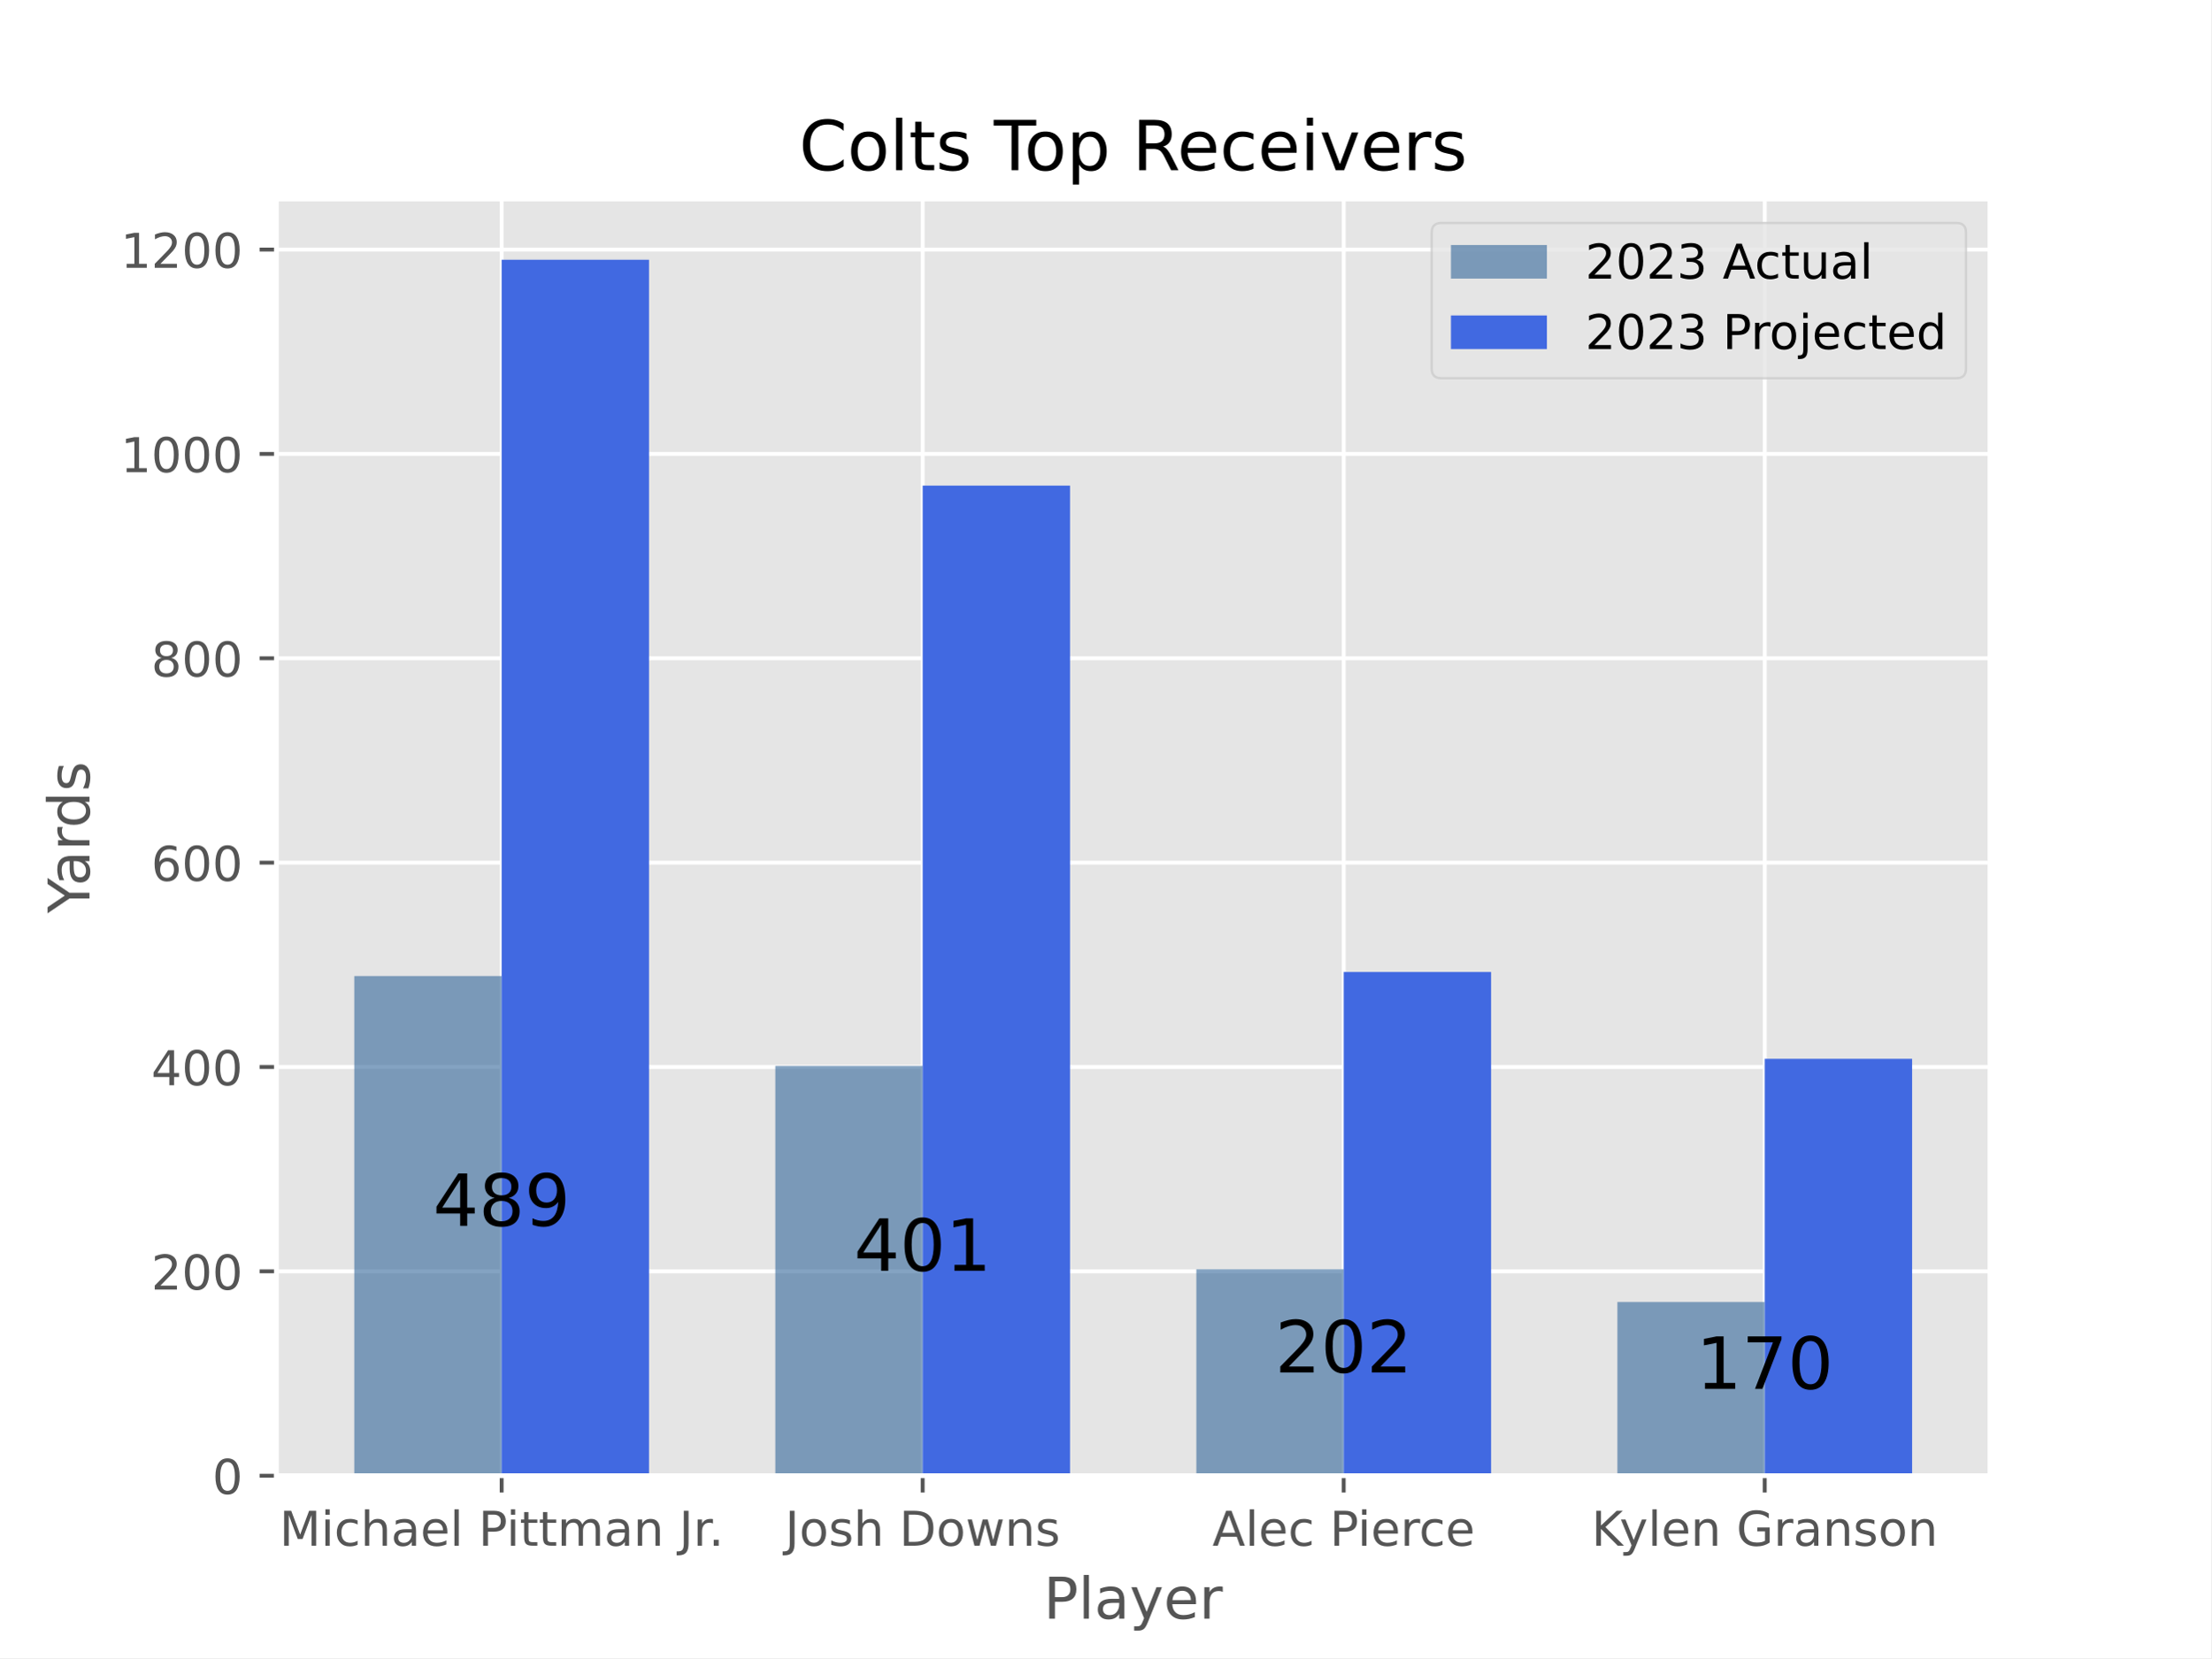
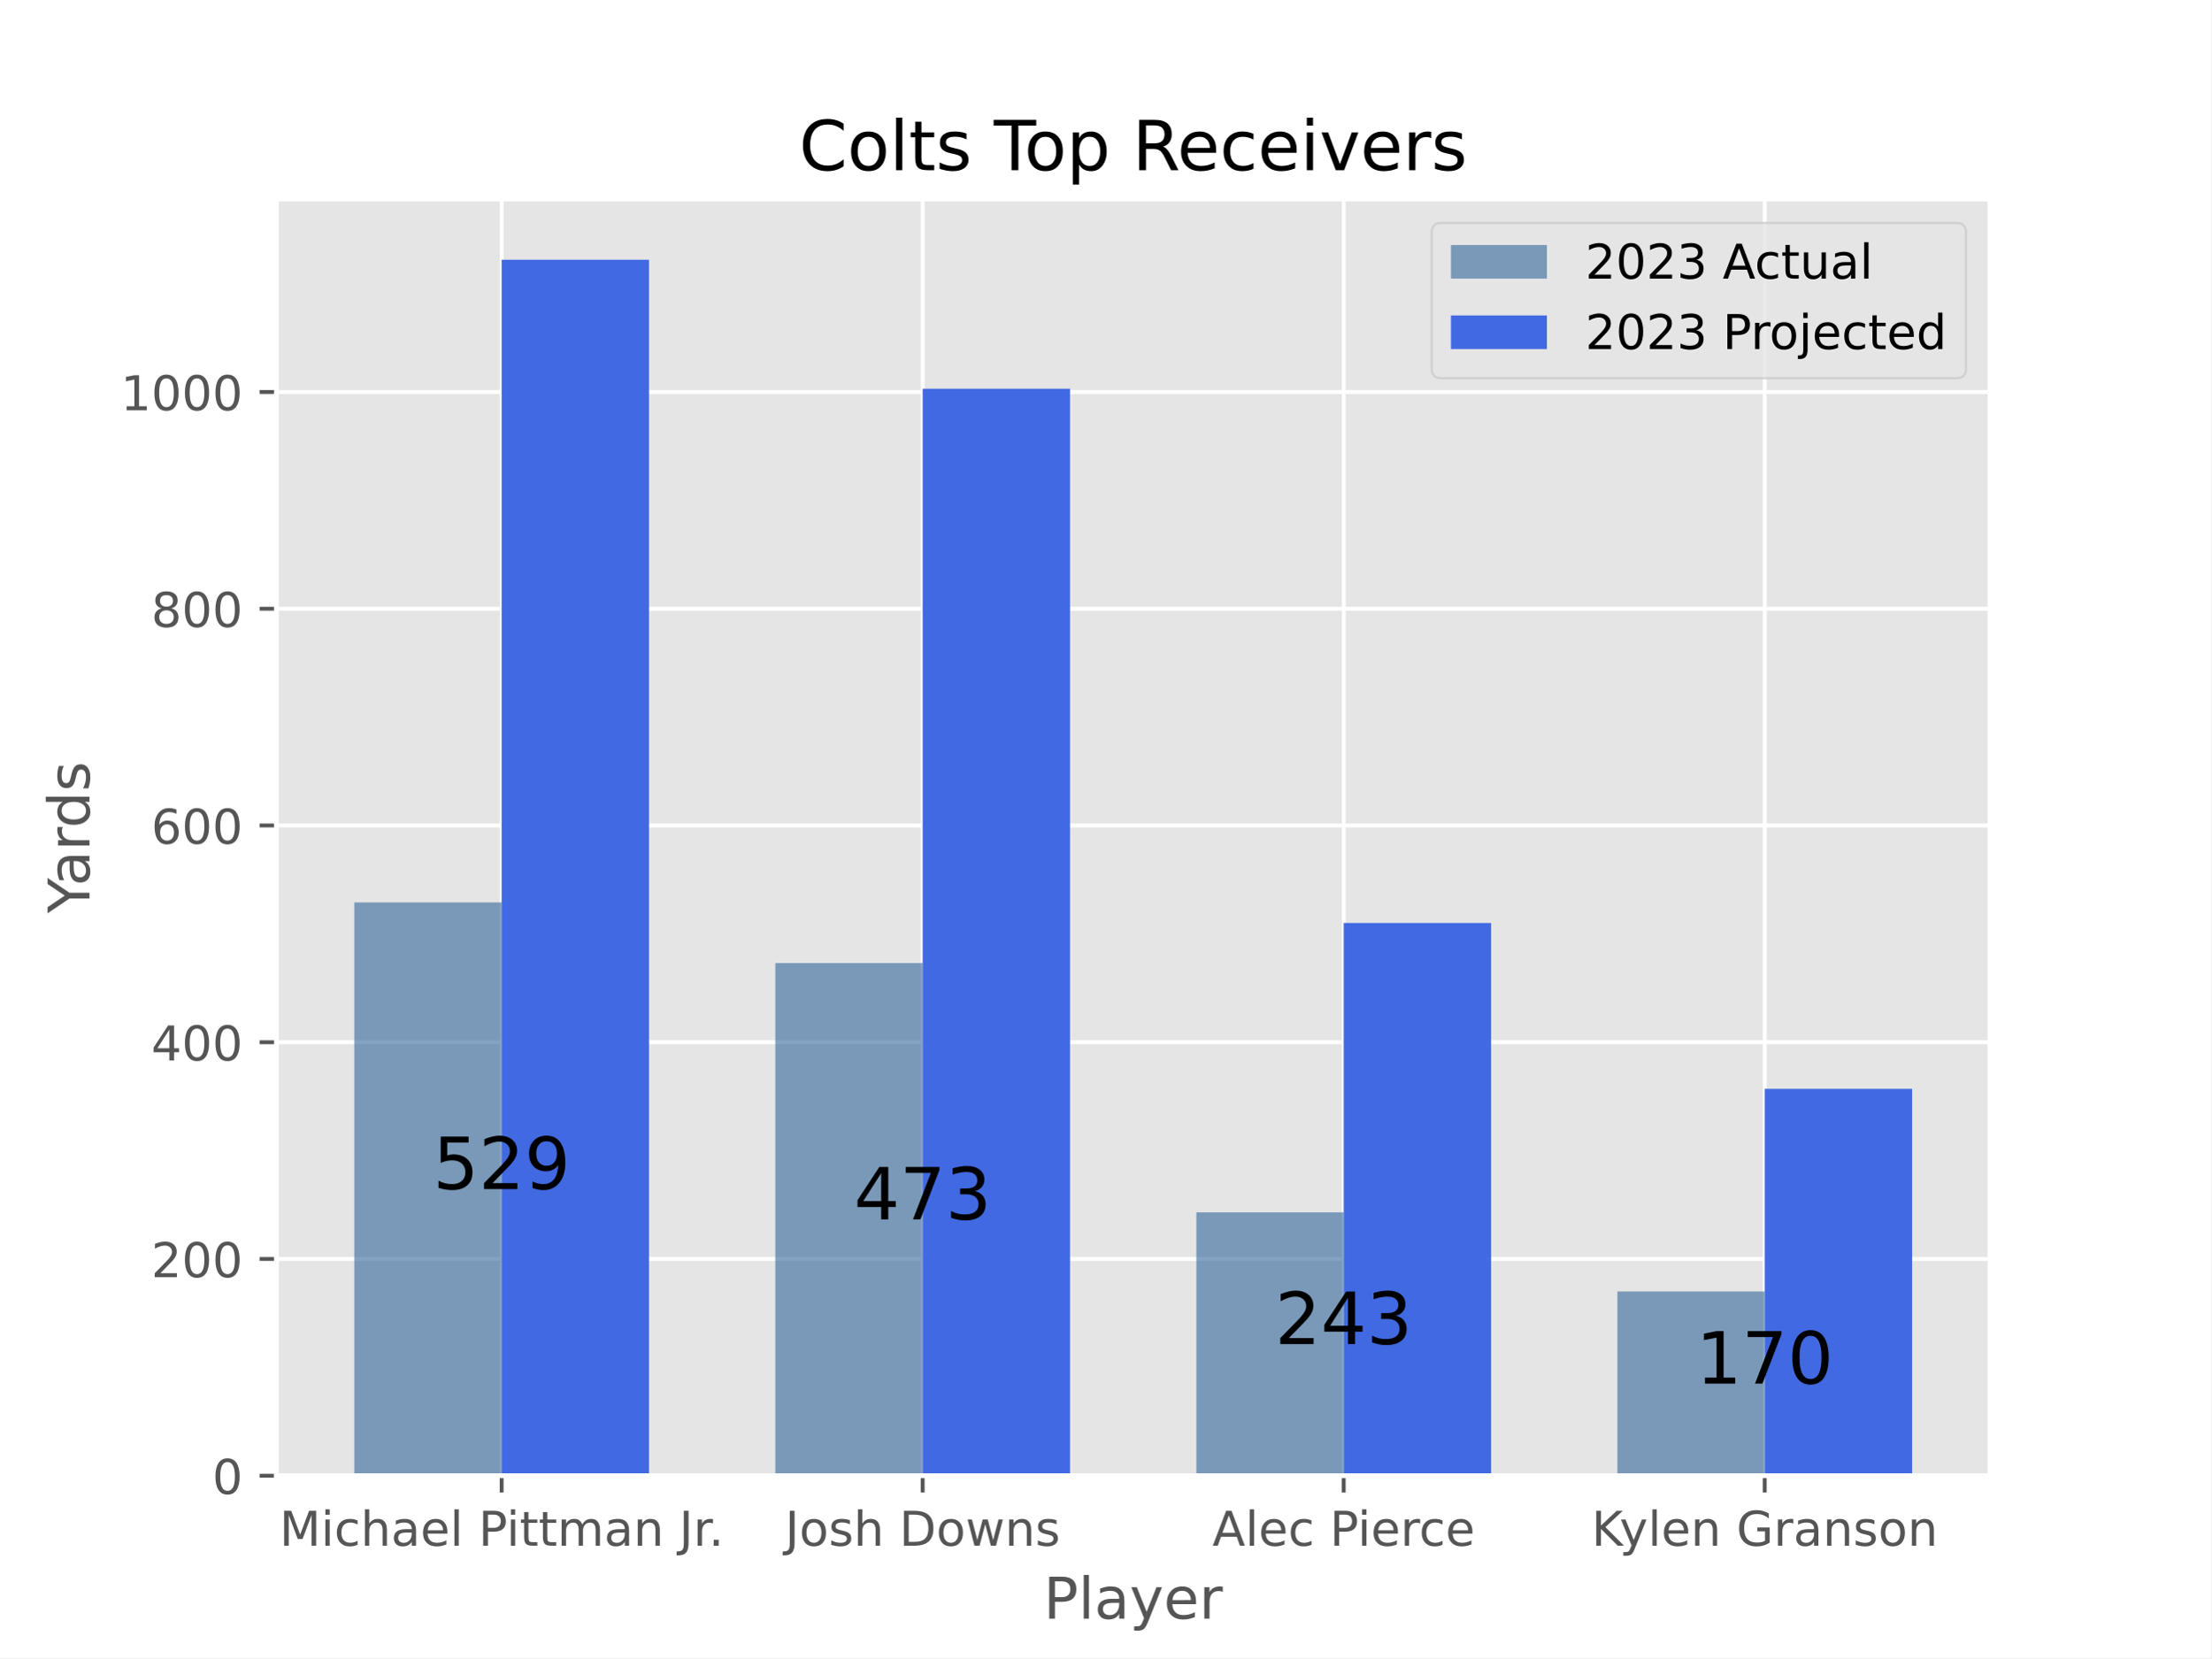
<svg xmlns="http://www.w3.org/2000/svg" xmlns:xlink="http://www.w3.org/1999/xlink" width="460.8pt" height="345.6pt" viewBox="0 0 460.8 345.6" version="1.1">
  <defs>
    <style type="text/css">*{stroke-linejoin: round; stroke-linecap: butt}</style>
  </defs>
  <g id="figure_1">
    <g id="patch_1">
      <path d="M 0 345.6  L 460.8 345.6  L 460.8 0  L 0 0  z " style="fill: #ffffff" />
    </g>
    <g id="axes_1">
      <g id="patch_2">
        <path d="M 57.6 307.584  L 414.72 307.584  L 414.72 41.472  L 57.6 41.472  z " style="fill: #e5e5e5" />
      </g>
      <g id="matplotlib.axis_1">
        <g id="xtick_1">
          <g id="line2d_1">
-             <path d="M 104.543 307.584  L 104.543 41.472  " clip-path="url(#p85247a2a4b)" style="fill: none; stroke: #ffffff; stroke-width: 0.8; stroke-linecap: square" />
+             <path d="M 104.543 307.584  L 104.543 41.472  " clip-path="url(#pa71cfa25b7)" style="fill: none; stroke: #ffffff; stroke-width: 0.8; stroke-linecap: square" />
          </g>
          <g id="line2d_2">
            <defs>
-               <path id="m7e533831d3" d="M 0 0  L 0 3.5  " style="stroke: #555555; stroke-width: 0.8" />
+               <path id="m4887c79490" d="M 0 0  L 0 3.5  " style="stroke: #555555; stroke-width: 0.8" />
            </defs>
            <g>
-               <use xlink:href="#m7e533831d3" x="104.543" y="307.584" style="fill: #555555; stroke: #555555; stroke-width: 0.8" />
+               <use xlink:href="#m4887c79490" x="104.543" y="307.584" style="fill: #555555; stroke: #555555; stroke-width: 0.8" />
            </g>
          </g>
          <g id="text_1">
            <g style="fill: #555555" transform="translate(58.23626 322.1824) scale(0.1 -0.1)">
              <defs>
                <path id="DejaVuSans-4d" d="M 628 4666  L 1569 4666  L 2759 1491  L 3956 4666  L 4897 4666  L 4897 0  L 4281 0  L 4281 4097  L 3078 897  L 2444 897  L 1241 4097  L 1241 0  L 628 0  L 628 4666  z " transform="scale(0.015625)" />
                <path id="DejaVuSans-69" d="M 603 3500  L 1178 3500  L 1178 0  L 603 0  L 603 3500  z M 603 4863  L 1178 4863  L 1178 4134  L 603 4134  L 603 4863  z " transform="scale(0.015625)" />
                <path id="DejaVuSans-63" d="M 3122 3366  L 3122 2828  Q 2878 2963 2633 3030  Q 2388 3097 2138 3097  Q 1578 3097 1268 2742  Q 959 2388 959 1747  Q 959 1106 1268 751  Q 1578 397 2138 397  Q 2388 397 2633 464  Q 2878 531 3122 666  L 3122 134  Q 2881 22 2623 -34  Q 2366 -91 2075 -91  Q 1284 -91 818 406  Q 353 903 353 1747  Q 353 2603 823 3093  Q 1294 3584 2113 3584  Q 2378 3584 2631 3529  Q 2884 3475 3122 3366  z " transform="scale(0.015625)" />
                <path id="DejaVuSans-68" d="M 3513 2113  L 3513 0  L 2938 0  L 2938 2094  Q 2938 2591 2744 2837  Q 2550 3084 2163 3084  Q 1697 3084 1428 2787  Q 1159 2491 1159 1978  L 1159 0  L 581 0  L 581 4863  L 1159 4863  L 1159 2956  Q 1366 3272 1645 3428  Q 1925 3584 2291 3584  Q 2894 3584 3203 3211  Q 3513 2838 3513 2113  z " transform="scale(0.015625)" />
                <path id="DejaVuSans-61" d="M 2194 1759  Q 1497 1759 1228 1600  Q 959 1441 959 1056  Q 959 750 1161 570  Q 1363 391 1709 391  Q 2188 391 2477 730  Q 2766 1069 2766 1631  L 2766 1759  L 2194 1759  z M 3341 1997  L 3341 0  L 2766 0  L 2766 531  Q 2569 213 2275 61  Q 1981 -91 1556 -91  Q 1019 -91 701 211  Q 384 513 384 1019  Q 384 1609 779 1909  Q 1175 2209 1959 2209  L 2766 2209  L 2766 2266  Q 2766 2663 2505 2880  Q 2244 3097 1772 3097  Q 1472 3097 1187 3025  Q 903 2953 641 2809  L 641 3341  Q 956 3463 1253 3523  Q 1550 3584 1831 3584  Q 2591 3584 2966 3190  Q 3341 2797 3341 1997  z " transform="scale(0.015625)" />
                <path id="DejaVuSans-65" d="M 3597 1894  L 3597 1613  L 953 1613  Q 991 1019 1311 708  Q 1631 397 2203 397  Q 2534 397 2845 478  Q 3156 559 3463 722  L 3463 178  Q 3153 47 2828 -22  Q 2503 -91 2169 -91  Q 1331 -91 842 396  Q 353 884 353 1716  Q 353 2575 817 3079  Q 1281 3584 2069 3584  Q 2775 3584 3186 3129  Q 3597 2675 3597 1894  z M 3022 2063  Q 3016 2534 2758 2815  Q 2500 3097 2075 3097  Q 1594 3097 1305 2825  Q 1016 2553 972 2059  L 3022 2063  z " transform="scale(0.015625)" />
                <path id="DejaVuSans-6c" d="M 603 4863  L 1178 4863  L 1178 0  L 603 0  L 603 4863  z " transform="scale(0.015625)" />
                <path id="DejaVuSans-20" transform="scale(0.015625)" />
                <path id="DejaVuSans-50" d="M 1259 4147  L 1259 2394  L 2053 2394  Q 2494 2394 2734 2622  Q 2975 2850 2975 3272  Q 2975 3691 2734 3919  Q 2494 4147 2053 4147  L 1259 4147  z M 628 4666  L 2053 4666  Q 2838 4666 3239 4311  Q 3641 3956 3641 3272  Q 3641 2581 3239 2228  Q 2838 1875 2053 1875  L 1259 1875  L 1259 0  L 628 0  L 628 4666  z " transform="scale(0.015625)" />
                <path id="DejaVuSans-74" d="M 1172 4494  L 1172 3500  L 2356 3500  L 2356 3053  L 1172 3053  L 1172 1153  Q 1172 725 1289 603  Q 1406 481 1766 481  L 2356 481  L 2356 0  L 1766 0  Q 1100 0 847 248  Q 594 497 594 1153  L 594 3053  L 172 3053  L 172 3500  L 594 3500  L 594 4494  L 1172 4494  z " transform="scale(0.015625)" />
                <path id="DejaVuSans-6d" d="M 3328 2828  Q 3544 3216 3844 3400  Q 4144 3584 4550 3584  Q 5097 3584 5394 3201  Q 5691 2819 5691 2113  L 5691 0  L 5113 0  L 5113 2094  Q 5113 2597 4934 2840  Q 4756 3084 4391 3084  Q 3944 3084 3684 2787  Q 3425 2491 3425 1978  L 3425 0  L 2847 0  L 2847 2094  Q 2847 2600 2669 2842  Q 2491 3084 2119 3084  Q 1678 3084 1418 2786  Q 1159 2488 1159 1978  L 1159 0  L 581 0  L 581 3500  L 1159 3500  L 1159 2956  Q 1356 3278 1631 3431  Q 1906 3584 2284 3584  Q 2666 3584 2933 3390  Q 3200 3197 3328 2828  z " transform="scale(0.015625)" />
                <path id="DejaVuSans-6e" d="M 3513 2113  L 3513 0  L 2938 0  L 2938 2094  Q 2938 2591 2744 2837  Q 2550 3084 2163 3084  Q 1697 3084 1428 2787  Q 1159 2491 1159 1978  L 1159 0  L 581 0  L 581 3500  L 1159 3500  L 1159 2956  Q 1366 3272 1645 3428  Q 1925 3584 2291 3584  Q 2894 3584 3203 3211  Q 3513 2838 3513 2113  z " transform="scale(0.015625)" />
                <path id="DejaVuSans-4a" d="M 628 4666  L 1259 4666  L 1259 325  Q 1259 -519 939 -900  Q 619 -1281 -91 -1281  L -331 -1281  L -331 -750  L -134 -750  Q 284 -750 456 -515  Q 628 -281 628 325  L 628 4666  z " transform="scale(0.015625)" />
                <path id="DejaVuSans-72" d="M 2631 2963  Q 2534 3019 2420 3045  Q 2306 3072 2169 3072  Q 1681 3072 1420 2755  Q 1159 2438 1159 1844  L 1159 0  L 581 0  L 581 3500  L 1159 3500  L 1159 2956  Q 1341 3275 1631 3429  Q 1922 3584 2338 3584  Q 2397 3584 2469 3576  Q 2541 3569 2628 3553  L 2631 2963  z " transform="scale(0.015625)" />
                <path id="DejaVuSans-2e" d="M 684 794  L 1344 794  L 1344 0  L 684 0  L 684 794  z " transform="scale(0.015625)" />
              </defs>
              <use xlink:href="#DejaVuSans-4d" />
              <use xlink:href="#DejaVuSans-69" x="86.279" />
              <use xlink:href="#DejaVuSans-63" x="114.062" />
              <use xlink:href="#DejaVuSans-68" x="169.043" />
              <use xlink:href="#DejaVuSans-61" x="232.422" />
              <use xlink:href="#DejaVuSans-65" x="293.701" />
              <use xlink:href="#DejaVuSans-6c" x="355.225" />
              <use xlink:href="#DejaVuSans-20" x="383.008" />
              <use xlink:href="#DejaVuSans-50" x="414.795" />
              <use xlink:href="#DejaVuSans-69" x="472.848" />
              <use xlink:href="#DejaVuSans-74" x="500.631" />
              <use xlink:href="#DejaVuSans-74" x="539.84" />
              <use xlink:href="#DejaVuSans-6d" x="579.049" />
              <use xlink:href="#DejaVuSans-61" x="676.461" />
              <use xlink:href="#DejaVuSans-6e" x="737.74" />
              <use xlink:href="#DejaVuSans-20" x="801.119" />
              <use xlink:href="#DejaVuSans-4a" x="832.906" />
              <use xlink:href="#DejaVuSans-72" x="862.398" />
              <use xlink:href="#DejaVuSans-2e" x="894.387" />
            </g>
          </g>
        </g>
        <g id="xtick_2">
          <g id="line2d_3">
-             <path d="M 192.288 307.584  L 192.288 41.472  " clip-path="url(#p85247a2a4b)" style="fill: none; stroke: #ffffff; stroke-width: 0.8; stroke-linecap: square" />
+             <path d="M 192.288 307.584  L 192.288 41.472  " clip-path="url(#pa71cfa25b7)" style="fill: none; stroke: #ffffff; stroke-width: 0.8; stroke-linecap: square" />
          </g>
          <g id="line2d_4">
            <g>
-               <use xlink:href="#m7e533831d3" x="192.288" y="307.584" style="fill: #555555; stroke: #555555; stroke-width: 0.8" />
+               <use xlink:href="#m4887c79490" x="192.288" y="307.584" style="fill: #555555; stroke: #555555; stroke-width: 0.8" />
            </g>
          </g>
          <g id="text_2">
            <g style="fill: #555555" transform="translate(163.619 322.1824) scale(0.1 -0.1)">
              <defs>
                <path id="DejaVuSans-6f" d="M 1959 3097  Q 1497 3097 1228 2736  Q 959 2375 959 1747  Q 959 1119 1226 758  Q 1494 397 1959 397  Q 2419 397 2687 759  Q 2956 1122 2956 1747  Q 2956 2369 2687 2733  Q 2419 3097 1959 3097  z M 1959 3584  Q 2709 3584 3137 3096  Q 3566 2609 3566 1747  Q 3566 888 3137 398  Q 2709 -91 1959 -91  Q 1206 -91 779 398  Q 353 888 353 1747  Q 353 2609 779 3096  Q 1206 3584 1959 3584  z " transform="scale(0.015625)" />
                <path id="DejaVuSans-73" d="M 2834 3397  L 2834 2853  Q 2591 2978 2328 3040  Q 2066 3103 1784 3103  Q 1356 3103 1142 2972  Q 928 2841 928 2578  Q 928 2378 1081 2264  Q 1234 2150 1697 2047  L 1894 2003  Q 2506 1872 2764 1633  Q 3022 1394 3022 966  Q 3022 478 2636 193  Q 2250 -91 1575 -91  Q 1294 -91 989 -36  Q 684 19 347 128  L 347 722  Q 666 556 975 473  Q 1284 391 1588 391  Q 1994 391 2212 530  Q 2431 669 2431 922  Q 2431 1156 2273 1281  Q 2116 1406 1581 1522  L 1381 1569  Q 847 1681 609 1914  Q 372 2147 372 2553  Q 372 3047 722 3315  Q 1072 3584 1716 3584  Q 2034 3584 2315 3537  Q 2597 3491 2834 3397  z " transform="scale(0.015625)" />
                <path id="DejaVuSans-44" d="M 1259 4147  L 1259 519  L 2022 519  Q 2988 519 3436 956  Q 3884 1394 3884 2338  Q 3884 3275 3436 3711  Q 2988 4147 2022 4147  L 1259 4147  z M 628 4666  L 1925 4666  Q 3281 4666 3915 4102  Q 4550 3538 4550 2338  Q 4550 1131 3912 565  Q 3275 0 1925 0  L 628 0  L 628 4666  z " transform="scale(0.015625)" />
                <path id="DejaVuSans-77" d="M 269 3500  L 844 3500  L 1563 769  L 2278 3500  L 2956 3500  L 3675 769  L 4391 3500  L 4966 3500  L 4050 0  L 3372 0  L 2619 2869  L 1863 0  L 1184 0  L 269 3500  z " transform="scale(0.015625)" />
              </defs>
              <use xlink:href="#DejaVuSans-4a" />
              <use xlink:href="#DejaVuSans-6f" x="29.492" />
              <use xlink:href="#DejaVuSans-73" x="90.674" />
              <use xlink:href="#DejaVuSans-68" x="142.773" />
              <use xlink:href="#DejaVuSans-20" x="206.152" />
              <use xlink:href="#DejaVuSans-44" x="237.939" />
              <use xlink:href="#DejaVuSans-6f" x="314.941" />
              <use xlink:href="#DejaVuSans-77" x="376.123" />
              <use xlink:href="#DejaVuSans-6e" x="457.91" />
              <use xlink:href="#DejaVuSans-73" x="521.289" />
            </g>
          </g>
        </g>
        <g id="xtick_3">
          <g id="line2d_5">
-             <path d="M 280.032 307.584  L 280.032 41.472  " clip-path="url(#p85247a2a4b)" style="fill: none; stroke: #ffffff; stroke-width: 0.8; stroke-linecap: square" />
+             <path d="M 280.032 307.584  L 280.032 41.472  " clip-path="url(#pa71cfa25b7)" style="fill: none; stroke: #ffffff; stroke-width: 0.8; stroke-linecap: square" />
          </g>
          <g id="line2d_6">
            <g>
-               <use xlink:href="#m7e533831d3" x="280.032" y="307.584" style="fill: #555555; stroke: #555555; stroke-width: 0.8" />
+               <use xlink:href="#m4887c79490" x="280.032" y="307.584" style="fill: #555555; stroke: #555555; stroke-width: 0.8" />
            </g>
          </g>
          <g id="text_3">
            <g style="fill: #555555" transform="translate(252.6713 322.1824) scale(0.1 -0.1)">
              <defs>
                <path id="DejaVuSans-41" d="M 2188 4044  L 1331 1722  L 3047 1722  L 2188 4044  z M 1831 4666  L 2547 4666  L 4325 0  L 3669 0  L 3244 1197  L 1141 1197  L 716 0  L 50 0  L 1831 4666  z " transform="scale(0.015625)" />
              </defs>
              <use xlink:href="#DejaVuSans-41" />
              <use xlink:href="#DejaVuSans-6c" x="68.408" />
              <use xlink:href="#DejaVuSans-65" x="96.191" />
              <use xlink:href="#DejaVuSans-63" x="157.715" />
              <use xlink:href="#DejaVuSans-20" x="212.695" />
              <use xlink:href="#DejaVuSans-50" x="244.482" />
              <use xlink:href="#DejaVuSans-69" x="302.535" />
              <use xlink:href="#DejaVuSans-65" x="330.318" />
              <use xlink:href="#DejaVuSans-72" x="391.842" />
              <use xlink:href="#DejaVuSans-63" x="430.705" />
              <use xlink:href="#DejaVuSans-65" x="485.686" />
            </g>
          </g>
        </g>
        <g id="xtick_4">
          <g id="line2d_7">
-             <path d="M 367.777 307.584  L 367.777 41.472  " clip-path="url(#p85247a2a4b)" style="fill: none; stroke: #ffffff; stroke-width: 0.8; stroke-linecap: square" />
+             <path d="M 367.777 307.584  L 367.777 41.472  " clip-path="url(#pa71cfa25b7)" style="fill: none; stroke: #ffffff; stroke-width: 0.8; stroke-linecap: square" />
          </g>
          <g id="line2d_8">
            <g>
-               <use xlink:href="#m7e533831d3" x="367.777" y="307.584" style="fill: #555555; stroke: #555555; stroke-width: 0.8" />
+               <use xlink:href="#m4887c79490" x="367.777" y="307.584" style="fill: #555555; stroke: #555555; stroke-width: 0.8" />
            </g>
          </g>
          <g id="text_4">
            <g style="fill: #555555" transform="translate(331.6822 322.1824) scale(0.1 -0.1)">
              <defs>
                <path id="DejaVuSans-4b" d="M 628 4666  L 1259 4666  L 1259 2694  L 3353 4666  L 4166 4666  L 1850 2491  L 4331 0  L 3500 0  L 1259 2247  L 1259 0  L 628 0  L 628 4666  z " transform="scale(0.015625)" />
                <path id="DejaVuSans-79" d="M 2059 -325  Q 1816 -950 1584 -1140  Q 1353 -1331 966 -1331  L 506 -1331  L 506 -850  L 844 -850  Q 1081 -850 1212 -737  Q 1344 -625 1503 -206  L 1606 56  L 191 3500  L 800 3500  L 1894 763  L 2988 3500  L 3597 3500  L 2059 -325  z " transform="scale(0.015625)" />
                <path id="DejaVuSans-47" d="M 3809 666  L 3809 1919  L 2778 1919  L 2778 2438  L 4434 2438  L 4434 434  Q 4069 175 3628 42  Q 3188 -91 2688 -91  Q 1594 -91 976 548  Q 359 1188 359 2328  Q 359 3472 976 4111  Q 1594 4750 2688 4750  Q 3144 4750 3555 4637  Q 3966 4525 4313 4306  L 4313 3634  Q 3963 3931 3569 4081  Q 3175 4231 2741 4231  Q 1884 4231 1454 3753  Q 1025 3275 1025 2328  Q 1025 1384 1454 906  Q 1884 428 2741 428  Q 3075 428 3337 486  Q 3600 544 3809 666  z " transform="scale(0.015625)" />
              </defs>
              <use xlink:href="#DejaVuSans-4b" />
              <use xlink:href="#DejaVuSans-79" x="58.326" />
              <use xlink:href="#DejaVuSans-6c" x="117.506" />
              <use xlink:href="#DejaVuSans-65" x="145.289" />
              <use xlink:href="#DejaVuSans-6e" x="206.812" />
              <use xlink:href="#DejaVuSans-20" x="270.191" />
              <use xlink:href="#DejaVuSans-47" x="301.979" />
              <use xlink:href="#DejaVuSans-72" x="379.469" />
              <use xlink:href="#DejaVuSans-61" x="420.582" />
              <use xlink:href="#DejaVuSans-6e" x="481.861" />
              <use xlink:href="#DejaVuSans-73" x="545.24" />
              <use xlink:href="#DejaVuSans-6f" x="597.34" />
              <use xlink:href="#DejaVuSans-6e" x="658.521" />
            </g>
          </g>
        </g>
        <g id="text_5">
          <g style="fill: #555555" transform="translate(217.4888 337.3802) scale(0.12 -0.12)">
            <use xlink:href="#DejaVuSans-50" />
            <use xlink:href="#DejaVuSans-6c" x="60.303" />
            <use xlink:href="#DejaVuSans-61" x="88.086" />
            <use xlink:href="#DejaVuSans-79" x="149.365" />
            <use xlink:href="#DejaVuSans-65" x="208.545" />
            <use xlink:href="#DejaVuSans-72" x="270.068" />
          </g>
        </g>
      </g>
      <g id="matplotlib.axis_2">
        <g id="ytick_1">
          <g id="line2d_9">
-             <path d="M 57.6 307.584  L 414.72 307.584  " clip-path="url(#p85247a2a4b)" style="fill: none; stroke: #ffffff; stroke-width: 0.8; stroke-linecap: square" />
+             <path d="M 57.6 307.584  L 414.72 307.584  " clip-path="url(#pa71cfa25b7)" style="fill: none; stroke: #ffffff; stroke-width: 0.8; stroke-linecap: square" />
          </g>
          <g id="line2d_10">
            <defs>
-               <path id="m60232c4146" d="M 0 0  L -3.5 0  " style="stroke: #555555; stroke-width: 0.8" />
+               <path id="maae1f9993d" d="M 0 0  L -3.5 0  " style="stroke: #555555; stroke-width: 0.8" />
            </defs>
            <g>
-               <use xlink:href="#m60232c4146" x="57.6" y="307.584" style="fill: #555555; stroke: #555555; stroke-width: 0.8" />
+               <use xlink:href="#maae1f9993d" x="57.6" y="307.584" style="fill: #555555; stroke: #555555; stroke-width: 0.8" />
            </g>
          </g>
          <g id="text_6">
            <g style="fill: #555555" transform="translate(44.2375 311.3832) scale(0.1 -0.1)">
              <defs>
                <path id="DejaVuSans-30" d="M 2034 4250  Q 1547 4250 1301 3770  Q 1056 3291 1056 2328  Q 1056 1369 1301 889  Q 1547 409 2034 409  Q 2525 409 2770 889  Q 3016 1369 3016 2328  Q 3016 3291 2770 3770  Q 2525 4250 2034 4250  z M 2034 4750  Q 2819 4750 3233 4129  Q 3647 3509 3647 2328  Q 3647 1150 3233 529  Q 2819 -91 2034 -91  Q 1250 -91 836 529  Q 422 1150 422 2328  Q 422 3509 836 4129  Q 1250 4750 2034 4750  z " transform="scale(0.015625)" />
              </defs>
              <use xlink:href="#DejaVuSans-30" />
            </g>
          </g>
        </g>
        <g id="ytick_2">
          <g id="line2d_11">
-             <path d="M 57.6 264.989  L 414.72 264.989  " clip-path="url(#p85247a2a4b)" style="fill: none; stroke: #ffffff; stroke-width: 0.8; stroke-linecap: square" />
+             <path d="M 57.6 262.408  L 414.72 262.408  " clip-path="url(#pa71cfa25b7)" style="fill: none; stroke: #ffffff; stroke-width: 0.8; stroke-linecap: square" />
          </g>
          <g id="line2d_12">
            <g>
-               <use xlink:href="#m60232c4146" x="57.6" y="264.989" style="fill: #555555; stroke: #555555; stroke-width: 0.8" />
+               <use xlink:href="#maae1f9993d" x="57.6" y="262.408" style="fill: #555555; stroke: #555555; stroke-width: 0.8" />
            </g>
          </g>
          <g id="text_7">
-             <g style="fill: #555555" transform="translate(31.5125 268.7883) scale(0.1 -0.1)">
+             <g style="fill: #555555" transform="translate(31.5125 266.2067) scale(0.1 -0.1)">
              <defs>
                <path id="DejaVuSans-32" d="M 1228 531  L 3431 531  L 3431 0  L 469 0  L 469 531  Q 828 903 1448 1529  Q 2069 2156 2228 2338  Q 2531 2678 2651 2914  Q 2772 3150 2772 3378  Q 2772 3750 2511 3984  Q 2250 4219 1831 4219  Q 1534 4219 1204 4116  Q 875 4013 500 3803  L 500 4441  Q 881 4594 1212 4672  Q 1544 4750 1819 4750  Q 2544 4750 2975 4387  Q 3406 4025 3406 3419  Q 3406 3131 3298 2873  Q 3191 2616 2906 2266  Q 2828 2175 2409 1742  Q 1991 1309 1228 531  z " transform="scale(0.015625)" />
              </defs>
              <use xlink:href="#DejaVuSans-32" />
              <use xlink:href="#DejaVuSans-30" x="63.623" />
              <use xlink:href="#DejaVuSans-30" x="127.246" />
            </g>
          </g>
        </g>
        <g id="ytick_3">
          <g id="line2d_13">
-             <path d="M 57.6 222.394  L 414.72 222.394  " clip-path="url(#p85247a2a4b)" style="fill: none; stroke: #ffffff; stroke-width: 0.8; stroke-linecap: square" />
+             <path d="M 57.6 217.231  L 414.72 217.231  " clip-path="url(#pa71cfa25b7)" style="fill: none; stroke: #ffffff; stroke-width: 0.8; stroke-linecap: square" />
          </g>
          <g id="line2d_14">
            <g>
-               <use xlink:href="#m60232c4146" x="57.6" y="222.394" style="fill: #555555; stroke: #555555; stroke-width: 0.8" />
+               <use xlink:href="#maae1f9993d" x="57.6" y="217.231" style="fill: #555555; stroke: #555555; stroke-width: 0.8" />
            </g>
          </g>
          <g id="text_8">
-             <g style="fill: #555555" transform="translate(31.5125 226.1933) scale(0.1 -0.1)">
+             <g style="fill: #555555" transform="translate(31.5125 221.0303) scale(0.1 -0.1)">
              <defs>
                <path id="DejaVuSans-34" d="M 2419 4116  L 825 1625  L 2419 1625  L 2419 4116  z M 2253 4666  L 3047 4666  L 3047 1625  L 3713 1625  L 3713 1100  L 3047 1100  L 3047 0  L 2419 0  L 2419 1100  L 313 1100  L 313 1709  L 2253 4666  z " transform="scale(0.015625)" />
              </defs>
              <use xlink:href="#DejaVuSans-34" />
              <use xlink:href="#DejaVuSans-30" x="63.623" />
              <use xlink:href="#DejaVuSans-30" x="127.246" />
            </g>
          </g>
        </g>
        <g id="ytick_4">
          <g id="line2d_15">
-             <path d="M 57.6 179.799  L 414.72 179.799  " clip-path="url(#p85247a2a4b)" style="fill: none; stroke: #ffffff; stroke-width: 0.8; stroke-linecap: square" />
+             <path d="M 57.6 172.055  L 414.72 172.055  " clip-path="url(#pa71cfa25b7)" style="fill: none; stroke: #ffffff; stroke-width: 0.8; stroke-linecap: square" />
          </g>
          <g id="line2d_16">
            <g>
-               <use xlink:href="#m60232c4146" x="57.6" y="179.799" style="fill: #555555; stroke: #555555; stroke-width: 0.8" />
+               <use xlink:href="#maae1f9993d" x="57.6" y="172.055" style="fill: #555555; stroke: #555555; stroke-width: 0.8" />
            </g>
          </g>
          <g id="text_9">
-             <g style="fill: #555555" transform="translate(31.5125 183.5983) scale(0.1 -0.1)">
+             <g style="fill: #555555" transform="translate(31.5125 175.8538) scale(0.1 -0.1)">
              <defs>
                <path id="DejaVuSans-36" d="M 2113 2584  Q 1688 2584 1439 2293  Q 1191 2003 1191 1497  Q 1191 994 1439 701  Q 1688 409 2113 409  Q 2538 409 2786 701  Q 3034 994 3034 1497  Q 3034 2003 2786 2293  Q 2538 2584 2113 2584  z M 3366 4563  L 3366 3988  Q 3128 4100 2886 4159  Q 2644 4219 2406 4219  Q 1781 4219 1451 3797  Q 1122 3375 1075 2522  Q 1259 2794 1537 2939  Q 1816 3084 2150 3084  Q 2853 3084 3261 2657  Q 3669 2231 3669 1497  Q 3669 778 3244 343  Q 2819 -91 2113 -91  Q 1303 -91 875 529  Q 447 1150 447 2328  Q 447 3434 972 4092  Q 1497 4750 2381 4750  Q 2619 4750 2861 4703  Q 3103 4656 3366 4563  z " transform="scale(0.015625)" />
              </defs>
              <use xlink:href="#DejaVuSans-36" />
              <use xlink:href="#DejaVuSans-30" x="63.623" />
              <use xlink:href="#DejaVuSans-30" x="127.246" />
            </g>
          </g>
        </g>
        <g id="ytick_5">
          <g id="line2d_17">
-             <path d="M 57.6 137.204  L 414.72 137.204  " clip-path="url(#p85247a2a4b)" style="fill: none; stroke: #ffffff; stroke-width: 0.8; stroke-linecap: square" />
+             <path d="M 57.6 126.878  L 414.72 126.878  " clip-path="url(#pa71cfa25b7)" style="fill: none; stroke: #ffffff; stroke-width: 0.8; stroke-linecap: square" />
          </g>
          <g id="line2d_18">
            <g>
-               <use xlink:href="#m60232c4146" x="57.6" y="137.204" style="fill: #555555; stroke: #555555; stroke-width: 0.8" />
+               <use xlink:href="#maae1f9993d" x="57.6" y="126.878" style="fill: #555555; stroke: #555555; stroke-width: 0.8" />
            </g>
          </g>
          <g id="text_10">
-             <g style="fill: #555555" transform="translate(31.5125 141.0034) scale(0.1 -0.1)">
+             <g style="fill: #555555" transform="translate(31.5125 130.6773) scale(0.1 -0.1)">
              <defs>
                <path id="DejaVuSans-38" d="M 2034 2216  Q 1584 2216 1326 1975  Q 1069 1734 1069 1313  Q 1069 891 1326 650  Q 1584 409 2034 409  Q 2484 409 2743 651  Q 3003 894 3003 1313  Q 3003 1734 2745 1975  Q 2488 2216 2034 2216  z M 1403 2484  Q 997 2584 770 2862  Q 544 3141 544 3541  Q 544 4100 942 4425  Q 1341 4750 2034 4750  Q 2731 4750 3128 4425  Q 3525 4100 3525 3541  Q 3525 3141 3298 2862  Q 3072 2584 2669 2484  Q 3125 2378 3379 2068  Q 3634 1759 3634 1313  Q 3634 634 3220 271  Q 2806 -91 2034 -91  Q 1263 -91 848 271  Q 434 634 434 1313  Q 434 1759 690 2068  Q 947 2378 1403 2484  z M 1172 3481  Q 1172 3119 1398 2916  Q 1625 2713 2034 2713  Q 2441 2713 2670 2916  Q 2900 3119 2900 3481  Q 2900 3844 2670 4047  Q 2441 4250 2034 4250  Q 1625 4250 1398 4047  Q 1172 3844 1172 3481  z " transform="scale(0.015625)" />
              </defs>
              <use xlink:href="#DejaVuSans-38" />
              <use xlink:href="#DejaVuSans-30" x="63.623" />
              <use xlink:href="#DejaVuSans-30" x="127.246" />
            </g>
          </g>
        </g>
        <g id="ytick_6">
          <g id="line2d_19">
-             <path d="M 57.6 94.609  L 414.72 94.609  " clip-path="url(#p85247a2a4b)" style="fill: none; stroke: #ffffff; stroke-width: 0.8; stroke-linecap: square" />
+             <path d="M 57.6 81.702  L 414.72 81.702  " clip-path="url(#pa71cfa25b7)" style="fill: none; stroke: #ffffff; stroke-width: 0.8; stroke-linecap: square" />
          </g>
          <g id="line2d_20">
            <g>
-               <use xlink:href="#m60232c4146" x="57.6" y="94.609" style="fill: #555555; stroke: #555555; stroke-width: 0.8" />
+               <use xlink:href="#maae1f9993d" x="57.6" y="81.702" style="fill: #555555; stroke: #555555; stroke-width: 0.8" />
            </g>
          </g>
          <g id="text_11">
-             <g style="fill: #555555" transform="translate(25.15 98.40843) scale(0.1 -0.1)">
+             <g style="fill: #555555" transform="translate(25.15 85.50087) scale(0.1 -0.1)">
              <defs>
                <path id="DejaVuSans-31" d="M 794 531  L 1825 531  L 1825 4091  L 703 3866  L 703 4441  L 1819 4666  L 2450 4666  L 2450 531  L 3481 531  L 3481 0  L 794 0  L 794 531  z " transform="scale(0.015625)" />
              </defs>
              <use xlink:href="#DejaVuSans-31" />
              <use xlink:href="#DejaVuSans-30" x="63.623" />
              <use xlink:href="#DejaVuSans-30" x="127.246" />
              <use xlink:href="#DejaVuSans-30" x="190.869" />
            </g>
          </g>
        </g>
-         <g id="ytick_7">
-           <g id="line2d_21">
-             <path d="M 57.6 52.014  L 414.72 52.014  " clip-path="url(#p85247a2a4b)" style="fill: none; stroke: #ffffff; stroke-width: 0.8; stroke-linecap: square" />
-           </g>
-           <g id="line2d_22">
-             <g>
-               <use xlink:href="#m60232c4146" x="57.6" y="52.014" style="fill: #555555; stroke: #555555; stroke-width: 0.8" />
-             </g>
-           </g>
-           <g id="text_12">
-             <g style="fill: #555555" transform="translate(25.15 55.81347) scale(0.1 -0.1)">
-               <use xlink:href="#DejaVuSans-31" />
-               <use xlink:href="#DejaVuSans-32" x="63.623" />
-               <use xlink:href="#DejaVuSans-30" x="127.246" />
-               <use xlink:href="#DejaVuSans-30" x="190.869" />
-             </g>
-           </g>
-         </g>
-         <g id="text_13">
+         <g id="text_12">
          <g style="fill: #555555" transform="translate(18.65438 190.3408) rotate(-90) scale(0.12 -0.12)">
            <defs>
              <path id="DejaVuSans-59" d="M -13 4666  L 666 4666  L 1959 2747  L 3244 4666  L 3922 4666  L 2272 2222  L 2272 0  L 1638 0  L 1638 2222  L -13 4666  z " transform="scale(0.015625)" />
              <path id="DejaVuSans-64" d="M 2906 2969  L 2906 4863  L 3481 4863  L 3481 0  L 2906 0  L 2906 525  Q 2725 213 2448 61  Q 2172 -91 1784 -91  Q 1150 -91 751 415  Q 353 922 353 1747  Q 353 2572 751 3078  Q 1150 3584 1784 3584  Q 2172 3584 2448 3432  Q 2725 3281 2906 2969  z M 947 1747  Q 947 1113 1208 752  Q 1469 391 1925 391  Q 2381 391 2643 752  Q 2906 1113 2906 1747  Q 2906 2381 2643 2742  Q 2381 3103 1925 3103  Q 1469 3103 1208 2742  Q 947 2381 947 1747  z " transform="scale(0.015625)" />
            </defs>
            <use xlink:href="#DejaVuSans-59" />
            <use xlink:href="#DejaVuSans-61" x="47.334" />
            <use xlink:href="#DejaVuSans-72" x="108.613" />
            <use xlink:href="#DejaVuSans-64" x="147.977" />
            <use xlink:href="#DejaVuSans-73" x="211.453" />
          </g>
        </g>
      </g>
      <g id="patch_3">
-         <path d="M 73.833 307.584  L 104.543 307.584  L 104.543 203.439  L 73.833 203.439  z " clip-path="url(#p85247a2a4b)" style="fill: #336699; fill-opacity: 0.6" />
+         <path d="M 73.833 307.584  L 104.543 307.584  L 104.543 188.092  L 73.833 188.092  z " clip-path="url(#pa71cfa25b7)" style="fill: #336699; fill-opacity: 0.6" />
      </g>
      <g id="patch_4">
-         <path d="M 161.577 307.584  L 192.288 307.584  L 192.288 222.181  L 161.577 222.181  z " clip-path="url(#p85247a2a4b)" style="fill: #336699; fill-opacity: 0.6" />
+         <path d="M 161.577 307.584  L 192.288 307.584  L 192.288 200.742  L 161.577 200.742  z " clip-path="url(#pa71cfa25b7)" style="fill: #336699; fill-opacity: 0.6" />
      </g>
      <g id="patch_5">
-         <path d="M 249.322 307.584  L 280.032 307.584  L 280.032 264.563  L 249.322 264.563  z " clip-path="url(#p85247a2a4b)" style="fill: #336699; fill-opacity: 0.6" />
+         <path d="M 249.322 307.584  L 280.032 307.584  L 280.032 252.695  L 249.322 252.695  z " clip-path="url(#pa71cfa25b7)" style="fill: #336699; fill-opacity: 0.6" />
      </g>
      <g id="patch_6">
-         <path d="M 337.066 307.584  L 367.777 307.584  L 367.777 271.378  L 337.066 271.378  z " clip-path="url(#p85247a2a4b)" style="fill: #336699; fill-opacity: 0.6" />
+         <path d="M 337.066 307.584  L 367.777 307.584  L 367.777 269.184  L 337.066 269.184  z " clip-path="url(#pa71cfa25b7)" style="fill: #336699; fill-opacity: 0.6" />
      </g>
      <g id="patch_7">
-         <path d="M 104.543 307.584  L 135.254 307.584  L 135.254 54.144  L 104.543 54.144  z " clip-path="url(#p85247a2a4b)" style="fill: #4169e1" />
+         <path d="M 104.543 307.584  L 135.254 307.584  L 135.254 54.144  L 104.543 54.144  z " clip-path="url(#pa71cfa25b7)" style="fill: #4169e1" />
      </g>
      <g id="patch_8">
-         <path d="M 192.288 307.584  L 222.998 307.584  L 222.998 101.211  L 192.288 101.211  z " clip-path="url(#p85247a2a4b)" style="fill: #4169e1" />
+         <path d="M 192.288 307.584  L 222.998 307.584  L 222.998 81.024  L 192.288 81.024  z " clip-path="url(#pa71cfa25b7)" style="fill: #4169e1" />
      </g>
      <g id="patch_9">
-         <path d="M 280.032 307.584  L 310.743 307.584  L 310.743 202.587  L 280.032 202.587  z " clip-path="url(#p85247a2a4b)" style="fill: #4169e1" />
+         <path d="M 280.032 307.584  L 310.743 307.584  L 310.743 192.384  L 280.032 192.384  z " clip-path="url(#pa71cfa25b7)" style="fill: #4169e1" />
      </g>
      <g id="patch_10">
-         <path d="M 367.777 307.584  L 398.487 307.584  L 398.487 220.69  L 367.777 220.69  z " clip-path="url(#p85247a2a4b)" style="fill: #4169e1" />
+         <path d="M 367.777 307.584  L 398.487 307.584  L 398.487 226.944  L 367.777 226.944  z " clip-path="url(#pa71cfa25b7)" style="fill: #4169e1" />
      </g>
      <g id="patch_11">
        <path d="M 57.6 307.584  L 57.6 41.472  " style="fill: none; stroke: #ffffff; stroke-linejoin: miter; stroke-linecap: square" />
      </g>
      <g id="patch_12">
        <path d="M 414.72 307.584  L 414.72 41.472  " style="fill: none; stroke: #ffffff; stroke-linejoin: miter; stroke-linecap: square" />
      </g>
      <g id="patch_13">
        <path d="M 57.6 307.584  L 414.72 307.584  " style="fill: none; stroke: #ffffff; stroke-linejoin: miter; stroke-linecap: square" />
      </g>
      <g id="patch_14">
        <path d="M 57.6 41.472  L 414.72 41.472  " style="fill: none; stroke: #ffffff; stroke-linejoin: miter; stroke-linecap: square" />
      </g>
-       <g id="text_14">
-         <g transform="translate(90.22767 255.5117) scale(0.15 -0.15)">
+       <g id="text_13">
+         <g transform="translate(90.22767 247.8381) scale(0.15 -0.15)">
          <defs>
+             <path id="DejaVuSans-35" d="M 691 4666  L 3169 4666  L 3169 4134  L 1269 4134  L 1269 2991  Q 1406 3038 1543 3061  Q 1681 3084 1819 3084  Q 2600 3084 3056 2656  Q 3513 2228 3513 1497  Q 3513 744 3044 326  Q 2575 -91 1722 -91  Q 1428 -91 1123 -41  Q 819 9 494 109  L 494 744  Q 775 591 1075 516  Q 1375 441 1709 441  Q 2250 441 2565 725  Q 2881 1009 2881 1497  Q 2881 1984 2565 2268  Q 2250 2553 1709 2553  Q 1456 2553 1204 2497  Q 953 2441 691 2322  L 691 4666  z " transform="scale(0.015625)" />
            <path id="DejaVuSans-39" d="M 703 97  L 703 672  Q 941 559 1184 500  Q 1428 441 1663 441  Q 2288 441 2617 861  Q 2947 1281 2994 2138  Q 2813 1869 2534 1725  Q 2256 1581 1919 1581  Q 1219 1581 811 2004  Q 403 2428 403 3163  Q 403 3881 828 4315  Q 1253 4750 1959 4750  Q 2769 4750 3195 4129  Q 3622 3509 3622 2328  Q 3622 1225 3098 567  Q 2575 -91 1691 -91  Q 1453 -91 1209 -44  Q 966 3 703 97  z M 1959 2075  Q 2384 2075 2632 2365  Q 2881 2656 2881 3163  Q 2881 3666 2632 3958  Q 2384 4250 1959 4250  Q 1534 4250 1286 3958  Q 1038 3666 1038 3163  Q 1038 2656 1286 2365  Q 1534 2075 1959 2075  z " transform="scale(0.015625)" />
          </defs>
-           <use xlink:href="#DejaVuSans-34" />
-           <use xlink:href="#DejaVuSans-38" x="63.623" />
+           <use xlink:href="#DejaVuSans-35" />
+           <use xlink:href="#DejaVuSans-32" x="63.623" />
          <use xlink:href="#DejaVuSans-39" x="127.246" />
        </g>
      </g>
-       <g id="text_15">
-         <g transform="translate(177.9721 264.8826) scale(0.15 -0.15)">
-           <use xlink:href="#DejaVuSans-34" />
-           <use xlink:href="#DejaVuSans-30" x="63.623" />
-           <use xlink:href="#DejaVuSans-31" x="127.246" />
-         </g>
-       </g>
-       <g id="text_16">
-         <g transform="translate(265.7166 286.0735) scale(0.15 -0.15)">
-           <use xlink:href="#DejaVuSans-32" />
-           <use xlink:href="#DejaVuSans-30" x="63.623" />
-           <use xlink:href="#DejaVuSans-32" x="127.246" />
-         </g>
-       </g>
-       <g id="text_17">
-         <g transform="translate(353.4611 289.4811) scale(0.15 -0.15)">
+       <g id="text_14">
+         <g transform="translate(177.9721 254.1628) scale(0.15 -0.15)">
          <defs>
            <path id="DejaVuSans-37" d="M 525 4666  L 3525 4666  L 3525 4397  L 1831 0  L 1172 0  L 2766 4134  L 525 4134  L 525 4666  z " transform="scale(0.015625)" />
+             <path id="DejaVuSans-33" d="M 2597 2516  Q 3050 2419 3304 2112  Q 3559 1806 3559 1356  Q 3559 666 3084 287  Q 2609 -91 1734 -91  Q 1441 -91 1130 -33  Q 819 25 488 141  L 488 750  Q 750 597 1062 519  Q 1375 441 1716 441  Q 2309 441 2620 675  Q 2931 909 2931 1356  Q 2931 1769 2642 2001  Q 2353 2234 1838 2234  L 1294 2234  L 1294 2753  L 1863 2753  Q 2328 2753 2575 2939  Q 2822 3125 2822 3475  Q 2822 3834 2567 4026  Q 2313 4219 1838 4219  Q 1578 4219 1281 4162  Q 984 4106 628 3988  L 628 4550  Q 988 4650 1302 4700  Q 1616 4750 1894 4750  Q 2613 4750 3031 4423  Q 3450 4097 3450 3541  Q 3450 3153 3228 2886  Q 3006 2619 2597 2516  z " transform="scale(0.015625)" />
          </defs>
+           <use xlink:href="#DejaVuSans-34" />
+           <use xlink:href="#DejaVuSans-37" x="63.623" />
+           <use xlink:href="#DejaVuSans-33" x="127.246" />
+         </g>
+       </g>
+       <g id="text_15">
+         <g transform="translate(265.7166 280.1393) scale(0.15 -0.15)">
+           <use xlink:href="#DejaVuSans-32" />
+           <use xlink:href="#DejaVuSans-34" x="63.623" />
+           <use xlink:href="#DejaVuSans-33" x="127.246" />
+         </g>
+       </g>
+       <g id="text_16">
+         <g transform="translate(353.4611 288.384) scale(0.15 -0.15)">
          <use xlink:href="#DejaVuSans-31" />
          <use xlink:href="#DejaVuSans-37" x="63.623" />
          <use xlink:href="#DejaVuSans-30" x="127.246" />
        </g>
      </g>
-       <g id="text_18">
+       <g id="text_17">
        <g transform="translate(166.5259 35.472) scale(0.144 -0.144)">
          <defs>
            <path id="DejaVuSans-43" d="M 4122 4306  L 4122 3641  Q 3803 3938 3442 4084  Q 3081 4231 2675 4231  Q 1875 4231 1450 3742  Q 1025 3253 1025 2328  Q 1025 1406 1450 917  Q 1875 428 2675 428  Q 3081 428 3442 575  Q 3803 722 4122 1019  L 4122 359  Q 3791 134 3420 21  Q 3050 -91 2638 -91  Q 1578 -91 968 557  Q 359 1206 359 2328  Q 359 3453 968 4101  Q 1578 4750 2638 4750  Q 3056 4750 3426 4639  Q 3797 4528 4122 4306  z " transform="scale(0.015625)" />
            <path id="DejaVuSans-54" d="M -19 4666  L 3928 4666  L 3928 4134  L 2272 4134  L 2272 0  L 1638 0  L 1638 4134  L -19 4134  L -19 4666  z " transform="scale(0.015625)" />
            <path id="DejaVuSans-70" d="M 1159 525  L 1159 -1331  L 581 -1331  L 581 3500  L 1159 3500  L 1159 2969  Q 1341 3281 1617 3432  Q 1894 3584 2278 3584  Q 2916 3584 3314 3078  Q 3713 2572 3713 1747  Q 3713 922 3314 415  Q 2916 -91 2278 -91  Q 1894 -91 1617 61  Q 1341 213 1159 525  z M 3116 1747  Q 3116 2381 2855 2742  Q 2594 3103 2138 3103  Q 1681 3103 1420 2742  Q 1159 2381 1159 1747  Q 1159 1113 1420 752  Q 1681 391 2138 391  Q 2594 391 2855 752  Q 3116 1113 3116 1747  z " transform="scale(0.015625)" />
            <path id="DejaVuSans-52" d="M 2841 2188  Q 3044 2119 3236 1894  Q 3428 1669 3622 1275  L 4263 0  L 3584 0  L 2988 1197  Q 2756 1666 2539 1819  Q 2322 1972 1947 1972  L 1259 1972  L 1259 0  L 628 0  L 628 4666  L 2053 4666  Q 2853 4666 3247 4331  Q 3641 3997 3641 3322  Q 3641 2881 3436 2590  Q 3231 2300 2841 2188  z M 1259 4147  L 1259 2491  L 2053 2491  Q 2509 2491 2742 2702  Q 2975 2913 2975 3322  Q 2975 3731 2742 3939  Q 2509 4147 2053 4147  L 1259 4147  z " transform="scale(0.015625)" />
            <path id="DejaVuSans-76" d="M 191 3500  L 800 3500  L 1894 563  L 2988 3500  L 3597 3500  L 2284 0  L 1503 0  L 191 3500  z " transform="scale(0.015625)" />
          </defs>
          <use xlink:href="#DejaVuSans-43" />
          <use xlink:href="#DejaVuSans-6f" x="69.824" />
          <use xlink:href="#DejaVuSans-6c" x="131.006" />
          <use xlink:href="#DejaVuSans-74" x="158.789" />
          <use xlink:href="#DejaVuSans-73" x="197.998" />
          <use xlink:href="#DejaVuSans-20" x="250.098" />
          <use xlink:href="#DejaVuSans-54" x="281.885" />
          <use xlink:href="#DejaVuSans-6f" x="325.969" />
          <use xlink:href="#DejaVuSans-70" x="387.15" />
          <use xlink:href="#DejaVuSans-20" x="450.627" />
          <use xlink:href="#DejaVuSans-52" x="482.414" />
          <use xlink:href="#DejaVuSans-65" x="547.396" />
          <use xlink:href="#DejaVuSans-63" x="608.92" />
          <use xlink:href="#DejaVuSans-65" x="663.9" />
          <use xlink:href="#DejaVuSans-69" x="725.424" />
          <use xlink:href="#DejaVuSans-76" x="753.207" />
          <use xlink:href="#DejaVuSans-65" x="812.387" />
          <use xlink:href="#DejaVuSans-72" x="873.91" />
          <use xlink:href="#DejaVuSans-73" x="915.023" />
        </g>
      </g>
      <g id="legend_1">
        <g id="patch_15">
          <path d="M 300.381 78.828  L 407.72 78.828  Q 409.72 78.828 409.72 76.828  L 409.72 48.472  Q 409.72 46.472 407.72 46.472  L 300.381 46.472  Q 298.381 46.472 298.381 48.472  L 298.381 76.828  Q 298.381 78.828 300.381 78.828  z " style="fill: #e5e5e5; opacity: 0.8; stroke: #cccccc; stroke-width: 0.5; stroke-linejoin: miter" />
        </g>
        <g id="patch_16">
          <path d="M 302.381 58.07  L 322.381 58.07  L 322.381 51.07  L 302.381 51.07  z " style="fill: #336699; fill-opacity: 0.6" />
        </g>
-         <g id="text_19">
+         <g id="text_18">
          <g transform="translate(330.3809 58.07044) scale(0.1 -0.1)">
            <defs>
-               <path id="DejaVuSans-33" d="M 2597 2516  Q 3050 2419 3304 2112  Q 3559 1806 3559 1356  Q 3559 666 3084 287  Q 2609 -91 1734 -91  Q 1441 -91 1130 -33  Q 819 25 488 141  L 488 750  Q 750 597 1062 519  Q 1375 441 1716 441  Q 2309 441 2620 675  Q 2931 909 2931 1356  Q 2931 1769 2642 2001  Q 2353 2234 1838 2234  L 1294 2234  L 1294 2753  L 1863 2753  Q 2328 2753 2575 2939  Q 2822 3125 2822 3475  Q 2822 3834 2567 4026  Q 2313 4219 1838 4219  Q 1578 4219 1281 4162  Q 984 4106 628 3988  L 628 4550  Q 988 4650 1302 4700  Q 1616 4750 1894 4750  Q 2613 4750 3031 4423  Q 3450 4097 3450 3541  Q 3450 3153 3228 2886  Q 3006 2619 2597 2516  z " transform="scale(0.015625)" />
              <path id="DejaVuSans-75" d="M 544 1381  L 544 3500  L 1119 3500  L 1119 1403  Q 1119 906 1312 657  Q 1506 409 1894 409  Q 2359 409 2629 706  Q 2900 1003 2900 1516  L 2900 3500  L 3475 3500  L 3475 0  L 2900 0  L 2900 538  Q 2691 219 2414 64  Q 2138 -91 1772 -91  Q 1169 -91 856 284  Q 544 659 544 1381  z M 1991 3584  L 1991 3584  z " transform="scale(0.015625)" />
            </defs>
            <use xlink:href="#DejaVuSans-32" />
            <use xlink:href="#DejaVuSans-30" x="63.623" />
            <use xlink:href="#DejaVuSans-32" x="127.246" />
            <use xlink:href="#DejaVuSans-33" x="190.869" />
            <use xlink:href="#DejaVuSans-20" x="254.492" />
            <use xlink:href="#DejaVuSans-41" x="286.279" />
            <use xlink:href="#DejaVuSans-63" x="352.938" />
            <use xlink:href="#DejaVuSans-74" x="407.918" />
            <use xlink:href="#DejaVuSans-75" x="447.127" />
            <use xlink:href="#DejaVuSans-61" x="510.506" />
            <use xlink:href="#DejaVuSans-6c" x="571.785" />
          </g>
        </g>
        <g id="patch_17">
          <path d="M 302.381 72.749  L 322.381 72.749  L 322.381 65.749  L 302.381 65.749  z " style="fill: #4169e1" />
        </g>
-         <g id="text_20">
+         <g id="text_19">
          <g transform="translate(330.3809 72.74856) scale(0.1 -0.1)">
            <defs>
              <path id="DejaVuSans-6a" d="M 603 3500  L 1178 3500  L 1178 -63  Q 1178 -731 923 -1031  Q 669 -1331 103 -1331  L -116 -1331  L -116 -844  L 38 -844  Q 366 -844 484 -692  Q 603 -541 603 -63  L 603 3500  z M 603 4863  L 1178 4863  L 1178 4134  L 603 4134  L 603 4863  z " transform="scale(0.015625)" />
            </defs>
            <use xlink:href="#DejaVuSans-32" />
            <use xlink:href="#DejaVuSans-30" x="63.623" />
            <use xlink:href="#DejaVuSans-32" x="127.246" />
            <use xlink:href="#DejaVuSans-33" x="190.869" />
            <use xlink:href="#DejaVuSans-20" x="254.492" />
            <use xlink:href="#DejaVuSans-50" x="286.279" />
            <use xlink:href="#DejaVuSans-72" x="344.832" />
            <use xlink:href="#DejaVuSans-6f" x="383.695" />
            <use xlink:href="#DejaVuSans-6a" x="444.877" />
            <use xlink:href="#DejaVuSans-65" x="472.66" />
            <use xlink:href="#DejaVuSans-63" x="534.184" />
            <use xlink:href="#DejaVuSans-74" x="589.164" />
            <use xlink:href="#DejaVuSans-65" x="628.373" />
            <use xlink:href="#DejaVuSans-64" x="689.896" />
          </g>
        </g>
      </g>
    </g>
  </g>
  <defs>
-     <clipPath id="p85247a2a4b">
+     <clipPath id="pa71cfa25b7">
      <rect x="57.6" y="41.472" width="357.12" height="266.112" />
    </clipPath>
  </defs>
</svg>
